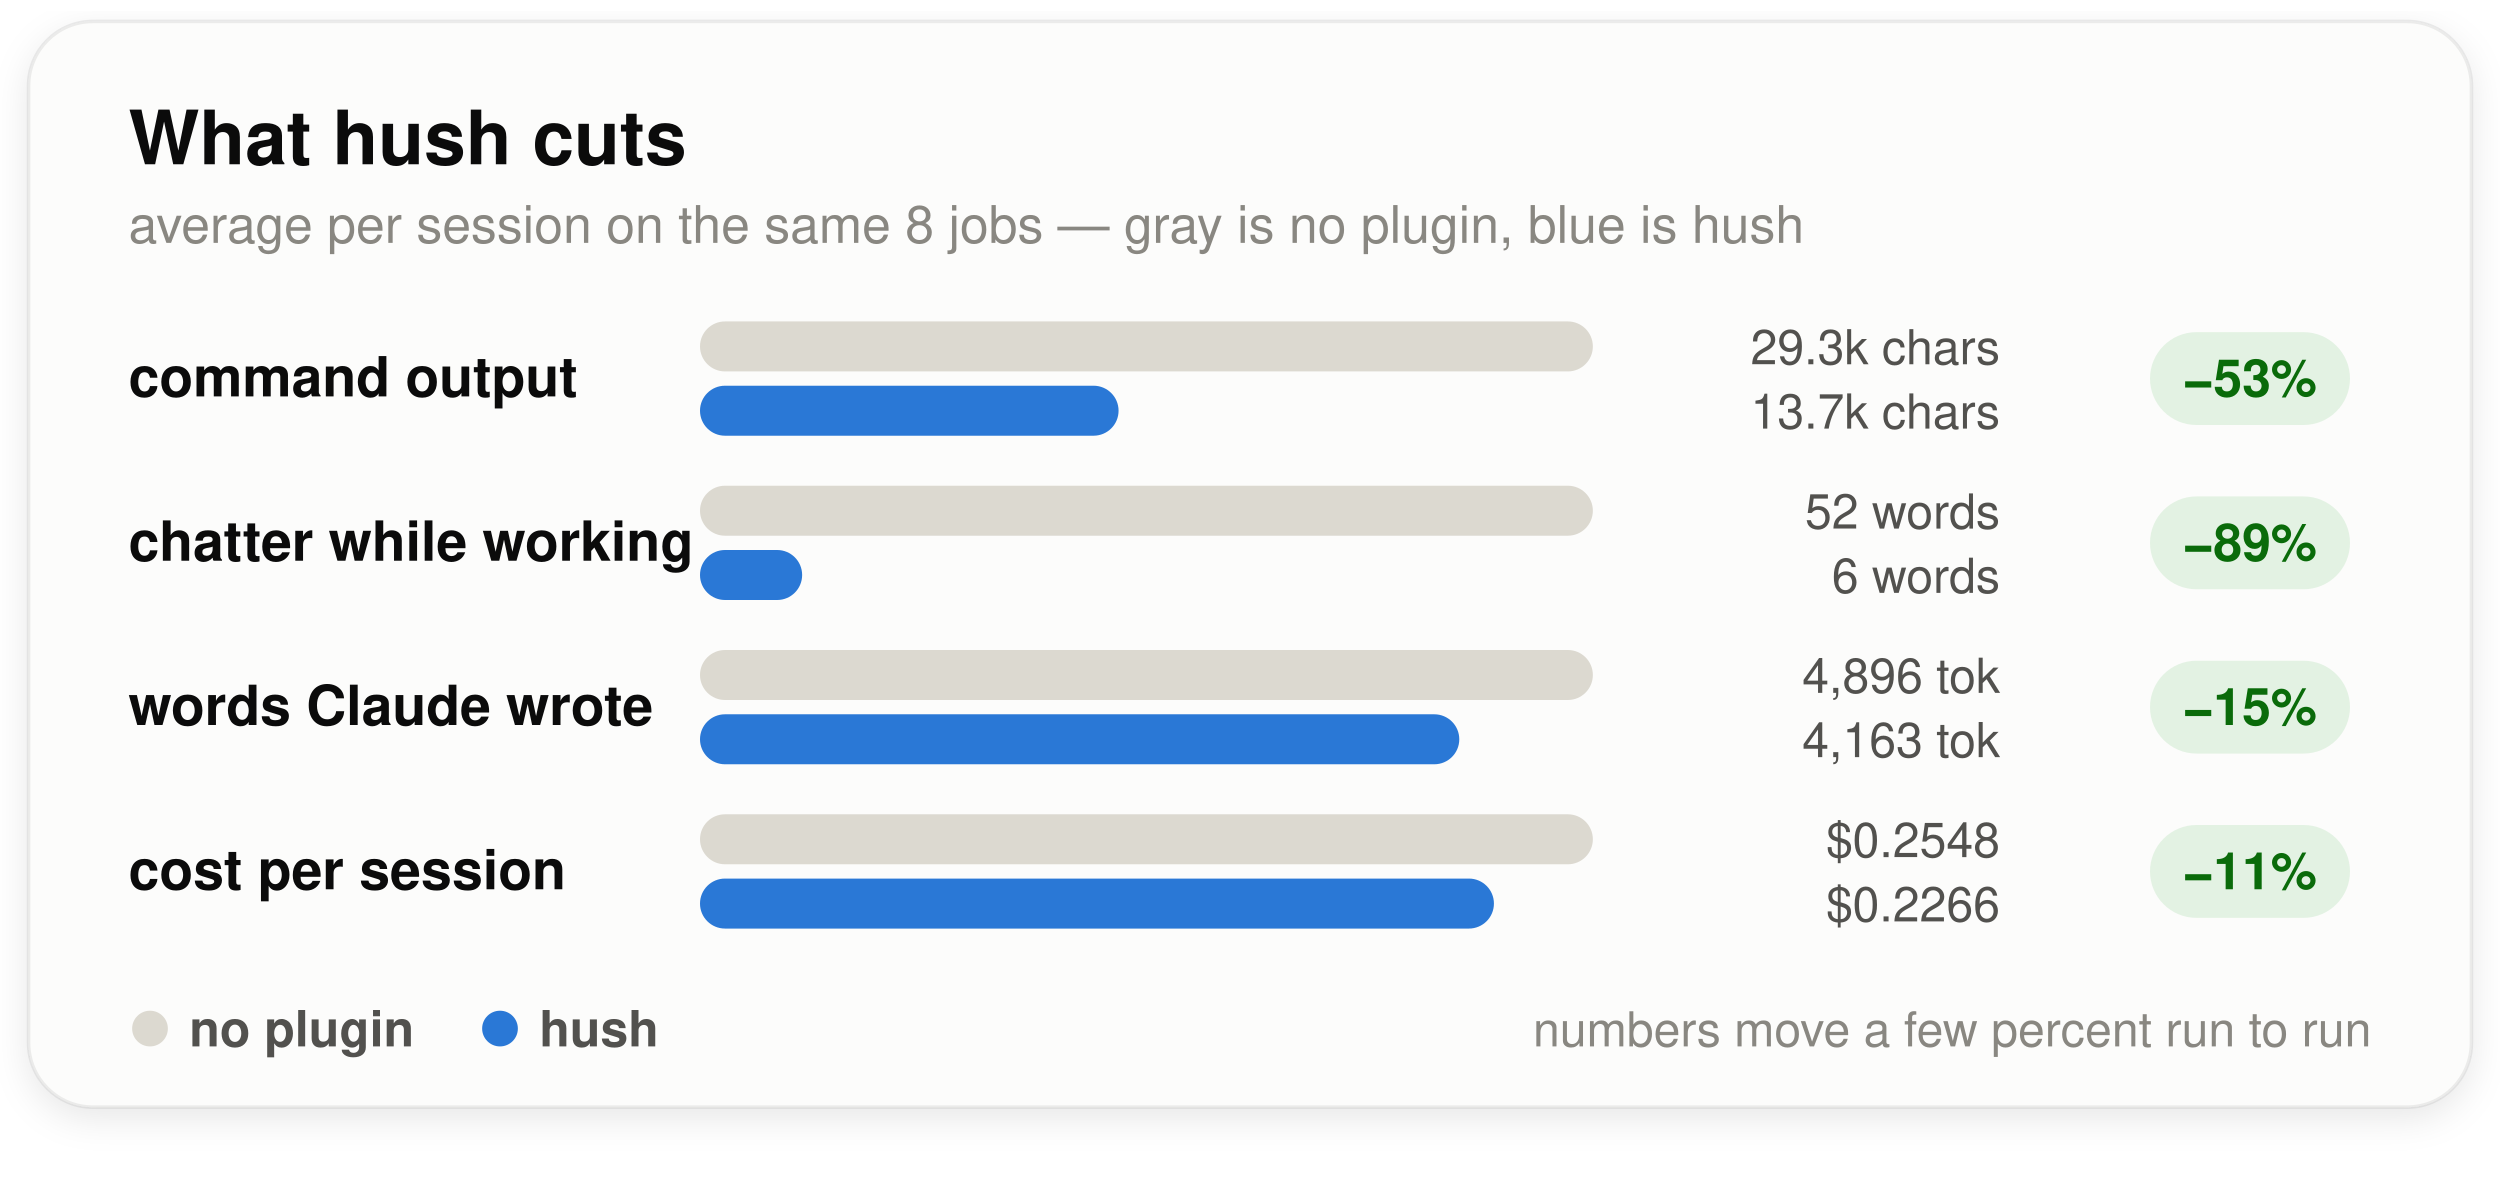
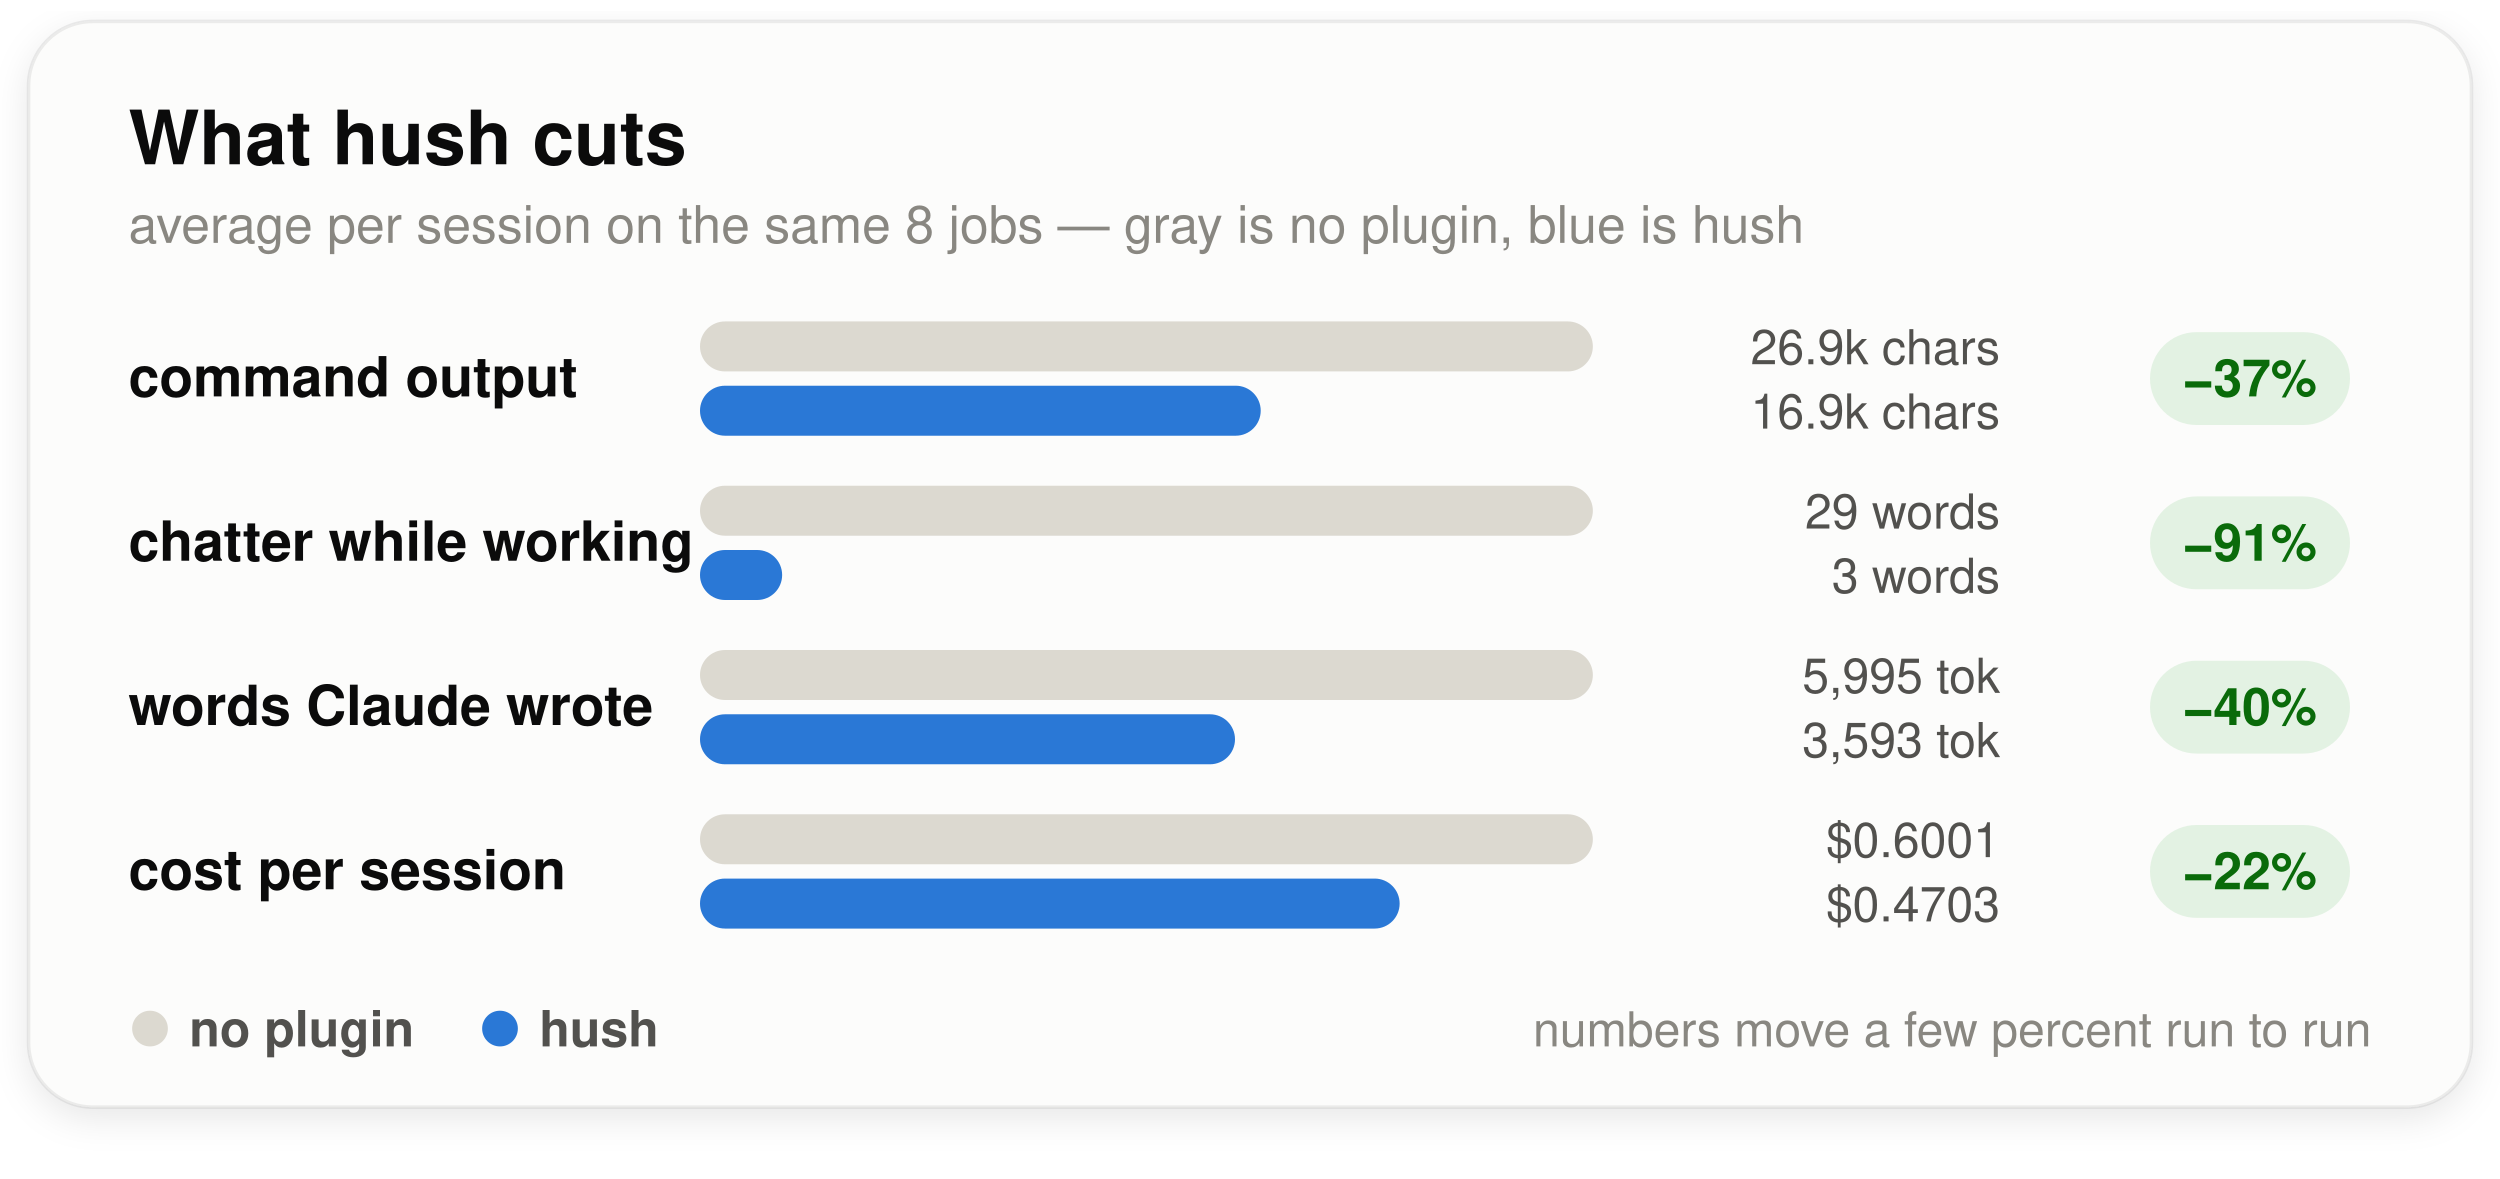
- <svg xmlns="http://www.w3.org/2000/svg" viewBox="0 0 700 330" font-family="-apple-system,BlinkMacSystemFont,'Segoe UI',Helvetica,Arial,sans-serif" role="img" aria-label="What hush cuts, averaged per session over the same 8 jobs on Sonnet. command output: no plugin 29.3k chars, hush 13.7k chars, minus 53%. chatter while working: no plugin 52 words, hush 6 words, minus 89%. words Claude wrote: no plugin 4,896 tok, hush 4,163 tok, minus 15%. cost per session: no plugin $0.2548, hush $0.2266, minus 11%.">
+ <svg xmlns="http://www.w3.org/2000/svg" viewBox="0 0 700 330" font-family="-apple-system,BlinkMacSystemFont,'Segoe UI',Helvetica,Arial,sans-serif" role="img" aria-label="What hush cuts, averaged per session over the same 8 jobs on Opus 5 at medium effort. command output: no plugin 26.9k chars, hush 16.9k chars, minus 37%. chatter while working: no plugin 29 words, hush 3 words, minus 91%. words Claude wrote: no plugin 5,995 tok, hush 3,593 tok, minus 40%. cost per session: no plugin $0.6001, hush $0.4703, minus 22%.">
  <style>.card{fill:#fcfcfb}.card{stroke:rgba(11,11,11,.07)}.ink{fill:#0b0b0b}.ink2{fill:#52514e}.mut{fill:#898781}.bp{fill:#dcd9d0}.cw{fill:#e3f2e3}.cwt{fill:#0a6b0a}.cf{fill:#f0efeb}.cft{fill:#52514e}.ac{fill:#2a78d6}@media(prefers-color-scheme:dark){.card{fill:#161b22}.card{stroke:#30363d}.ink{fill:#e6edf3}.ink2{fill:#b0b8c0}.mut{fill:#9198a1}.bp{fill:#3d3c37}.cw{fill:#17301f}.cwt{fill:#3fb950}.cf{fill:#2b2b29}.cft{fill:#9198a1}.ac{fill:#4c9be8}}</style>
  <filter id="s" x="-20%" y="-20%" width="140%" height="140%">
    <feDropShadow dx="0" dy="3" stdDeviation="5" flood-color="#0b0b0b" flood-opacity=".10" />
  </filter>
  <rect class="card" x="8" y="6" width="684" height="304" rx="18" filter="url(#s)" />
  <text class="ink" x="36" y="46" font-size="21" font-weight="800">What hush cuts</text>
  <text class="mut" x="36" y="68" font-size="14.5">average per session on the same 8 jobs — gray is no plugin, blue is hush</text>
  <text class="ink" x="36" y="111" font-size="15.5" font-weight="600">command output</text>
  <rect class="bp" x="196" y="90" width="250.0" height="14" rx="7" />
-   <text class="ink2" x="560" y="102" font-size="13.5" text-anchor="end">29.3k chars</text>
-   <rect class="ac" x="196" y="108" width="117.2" height="14" rx="7" />
-   <text class="ink2" x="560" y="120" font-size="13.5" text-anchor="end">13.7k chars</text>
+   <text class="ink2" x="560" y="102" font-size="13.5" text-anchor="end">26.9k chars</text>
+   <rect class="ac" x="196" y="108" width="157.0" height="14" rx="7" />
+   <text class="ink2" x="560" y="120" font-size="13.5" text-anchor="end">16.9k chars</text>
  <rect class="cw" x="602" y="93" width="56" height="26" rx="13" />
-   <text class="cwt" x="630" y="111" font-size="14.5" font-weight="800" text-anchor="middle">−53%</text>
+   <text class="cwt" x="630" y="111" font-size="14.5" font-weight="800" text-anchor="middle">−37%</text>
  <text class="ink" x="36" y="157" font-size="15.5" font-weight="600">chatter while working</text>
  <rect class="bp" x="196" y="136" width="250.0" height="14" rx="7" />
-   <text class="ink2" x="560" y="148" font-size="13.5" text-anchor="end">52 words</text>
-   <rect class="ac" x="196" y="154" width="28.6" height="14" rx="7" />
-   <text class="ink2" x="560" y="166" font-size="13.5" text-anchor="end">6 words</text>
+   <text class="ink2" x="560" y="148" font-size="13.5" text-anchor="end">29 words</text>
+   <rect class="ac" x="196" y="154" width="23.0" height="14" rx="7" />
+   <text class="ink2" x="560" y="166" font-size="13.5" text-anchor="end">3 words</text>
  <rect class="cw" x="602" y="139" width="56" height="26" rx="13" />
-   <text class="cwt" x="630" y="157" font-size="14.5" font-weight="800" text-anchor="middle">−89%</text>
+   <text class="cwt" x="630" y="157" font-size="14.5" font-weight="800" text-anchor="middle">−91%</text>
  <text class="ink" x="36" y="203" font-size="15.5" font-weight="600">words Claude wrote</text>
  <rect class="bp" x="196" y="182" width="250.0" height="14" rx="7" />
-   <text class="ink2" x="560" y="194" font-size="13.5" text-anchor="end">4,896 tok</text>
-   <rect class="ac" x="196" y="200" width="212.6" height="14" rx="7" />
-   <text class="ink2" x="560" y="212" font-size="13.5" text-anchor="end">4,163 tok</text>
+   <text class="ink2" x="560" y="194" font-size="13.5" text-anchor="end">5,995 tok</text>
+   <rect class="ac" x="196" y="200" width="149.8" height="14" rx="7" />
+   <text class="ink2" x="560" y="212" font-size="13.5" text-anchor="end">3,593 tok</text>
  <rect class="cw" x="602" y="185" width="56" height="26" rx="13" />
-   <text class="cwt" x="630" y="203" font-size="14.5" font-weight="800" text-anchor="middle">−15%</text>
+   <text class="cwt" x="630" y="203" font-size="14.5" font-weight="800" text-anchor="middle">−40%</text>
  <text class="ink" x="36" y="249" font-size="15.5" font-weight="600">cost per session</text>
  <rect class="bp" x="196" y="228" width="250.0" height="14" rx="7" />
-   <text class="ink2" x="560" y="240" font-size="13.5" text-anchor="end">$0.2548</text>
-   <rect class="ac" x="196" y="246" width="222.3" height="14" rx="7" />
-   <text class="ink2" x="560" y="258" font-size="13.5" text-anchor="end">$0.2266</text>
+   <text class="ink2" x="560" y="240" font-size="13.5" text-anchor="end">$0.6001</text>
+   <rect class="ac" x="196" y="246" width="195.9" height="14" rx="7" />
+   <text class="ink2" x="560" y="258" font-size="13.5" text-anchor="end">$0.4703</text>
  <rect class="cw" x="602" y="231" width="56" height="26" rx="13" />
-   <text class="cwt" x="630" y="249" font-size="14.5" font-weight="800" text-anchor="middle">−11%</text>
+   <text class="cwt" x="630" y="249" font-size="14.5" font-weight="800" text-anchor="middle">−22%</text>
  <circle class="bp" cx="42" cy="288" r="5" />
  <text class="ink2" x="53" y="293" font-size="14" font-weight="600">no plugin</text>
  <circle class="ac" cx="140" cy="288" r="5" />
  <text class="ink2" x="151" y="293" font-size="14" font-weight="600">hush</text>
  <text class="mut" x="664" y="293" font-size="13.5" text-anchor="end">numbers move a few percent run to run</text>
</svg>
